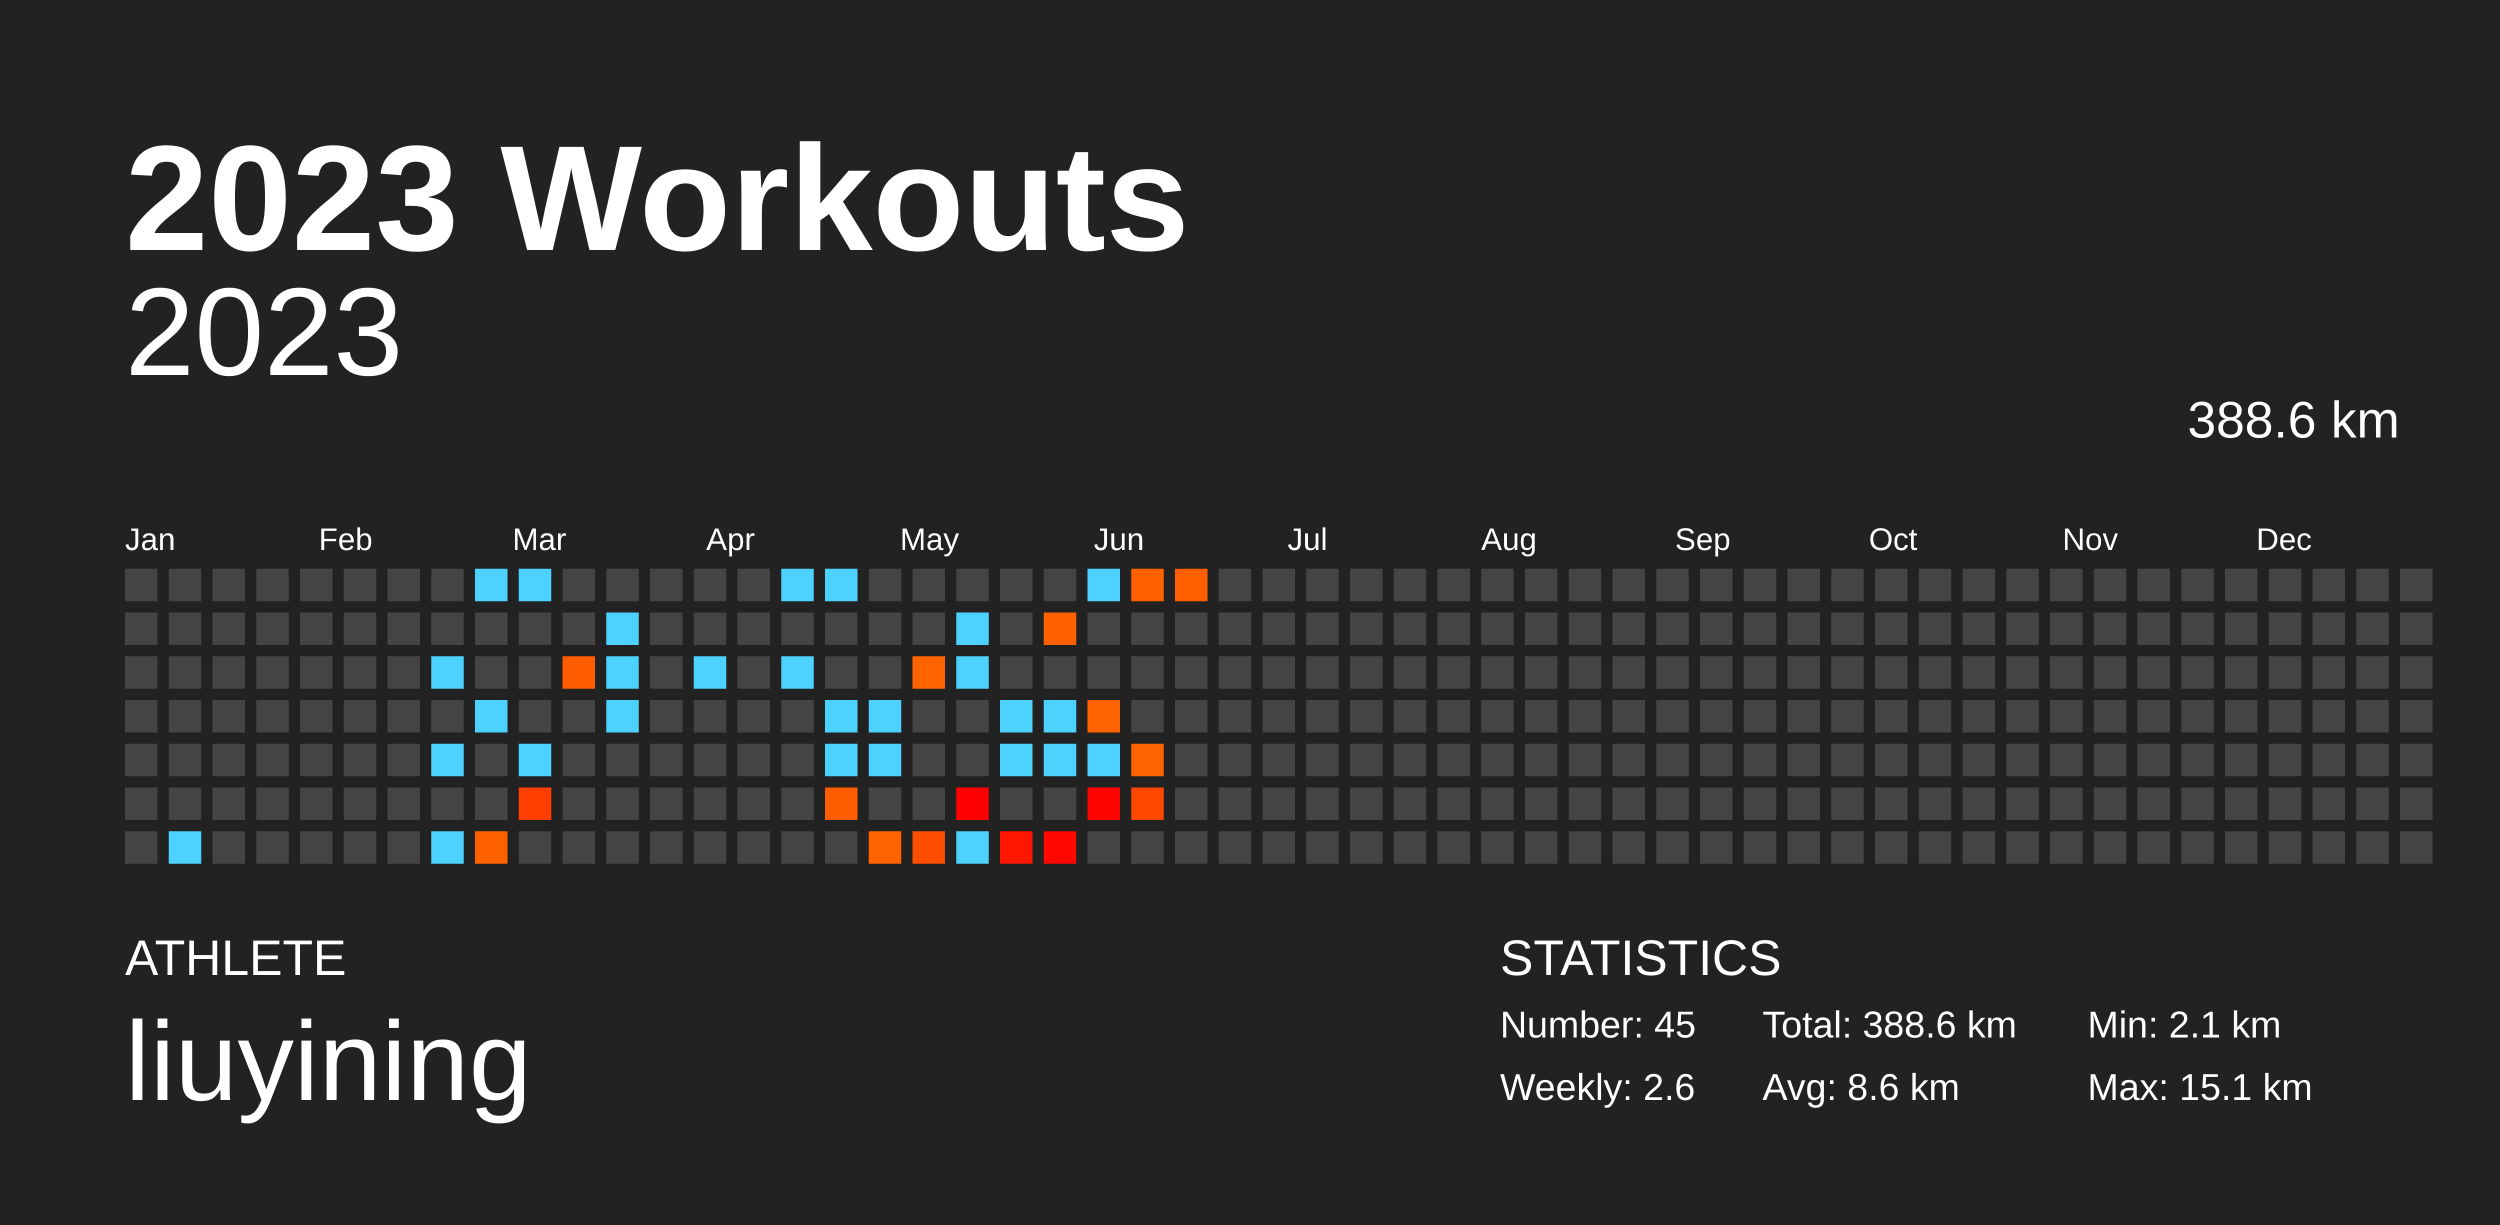
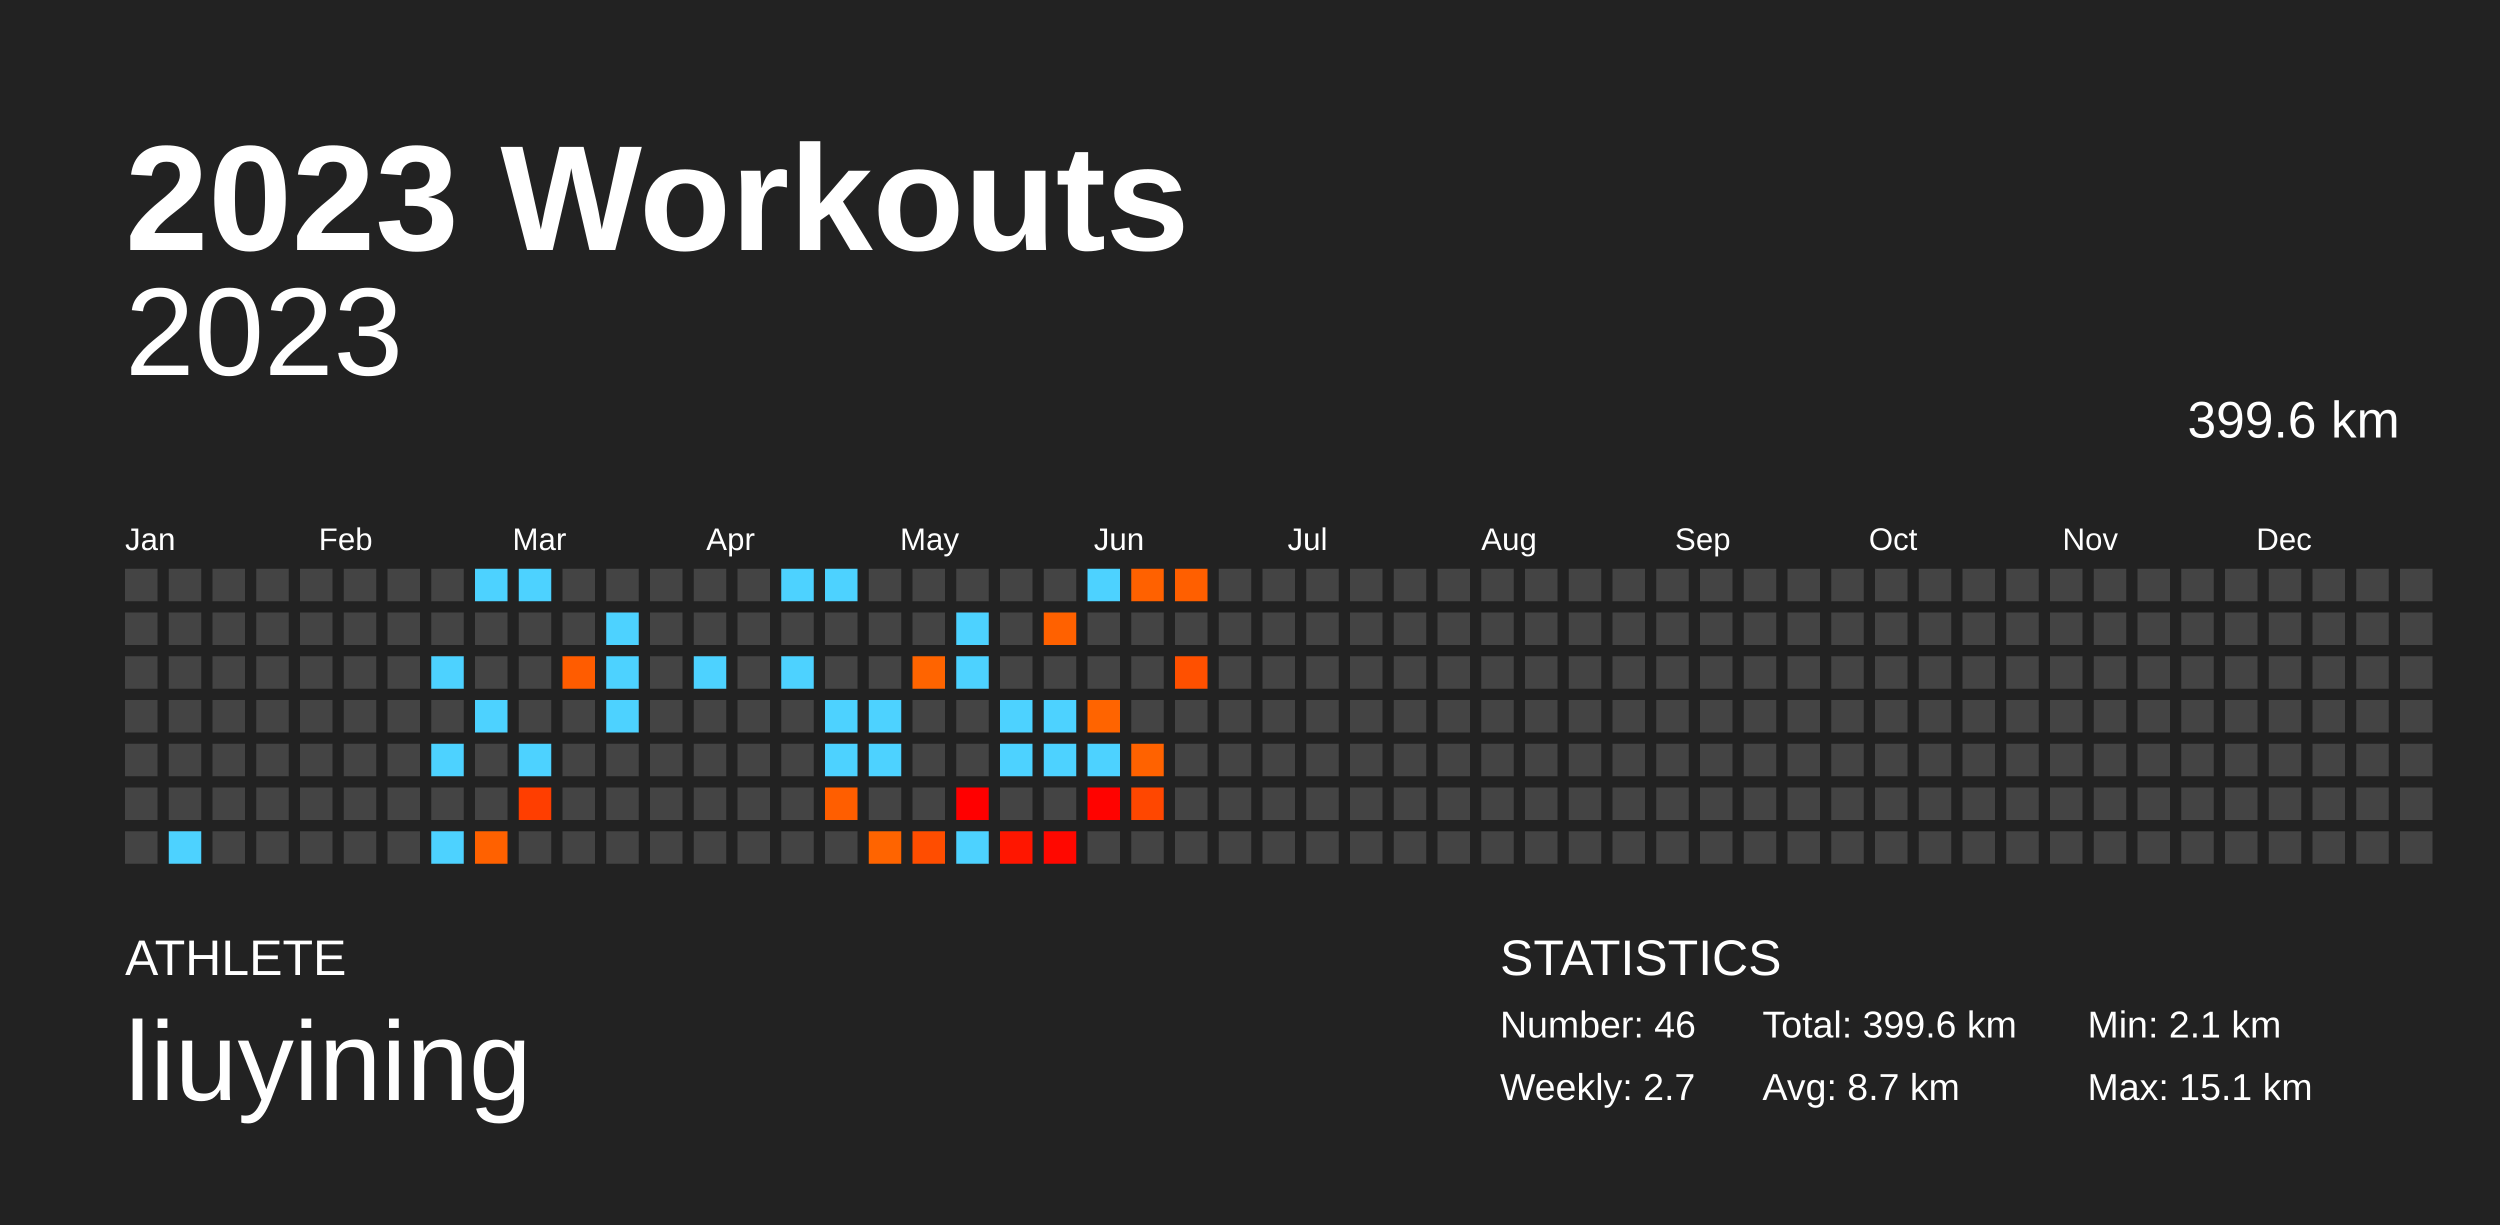
<svg xmlns="http://www.w3.org/2000/svg" baseProfile="full" height="98mm" version="1.1" viewBox="0,0,200,98" width="200mm">
  <defs />
  <rect fill="#222222" height="98" width="200" x="0" y="0" />
  <text fill="#FFFFFF" style="font-size:12px; font-family:Arial; font-weight:bold;" x="10" y="20">2023 Workouts</text>
  <text fill="#FFFFFF" style="font-size:4px; font-family:Arial" x="10" y="78">ATHLETE</text>
  <text fill="#FFFFFF" style="font-size:9px; font-family:Arial" x="10" y="88">liuyining</text>
  <text fill="#FFFFFF" style="font-size:4px; font-family:Arial" x="120" y="78">STATISTICS</text>
-   <text fill="#FFFFFF" style="font-size:3px; font-family:Arial" x="120" y="83">Number: 45</text>
-   <text fill="#FFFFFF" style="font-size:3px; font-family:Arial" x="120" y="88">Weekly: 2.6</text>
-   <text fill="#FFFFFF" style="font-size:3px; font-family:Arial" x="141" y="83">Total: 388.6 km</text>
-   <text fill="#FFFFFF" style="font-size:3px; font-family:Arial" x="141" y="88">Avg: 8.6 km</text>
+   <text fill="#FFFFFF" style="font-size:3px; font-family:Arial" x="120" y="83">Number: 46</text>
+   <text fill="#FFFFFF" style="font-size:3px; font-family:Arial" x="120" y="88">Weekly: 2.7</text>
+   <text fill="#FFFFFF" style="font-size:3px; font-family:Arial" x="141" y="83">Total: 399.6 km</text>
+   <text fill="#FFFFFF" style="font-size:3px; font-family:Arial" x="141" y="88">Avg: 8.7 km</text>
  <text fill="#FFFFFF" style="font-size:3px; font-family:Arial" x="167" y="83">Min: 2.1 km</text>
  <text fill="#FFFFFF" style="font-size:3px; font-family:Arial" x="167" y="88">Max: 15.1 km</text>
  <text alignment-baseline="hanging" fill="#FFFFFF" style="font-size:10.0px; font-family:Arial;" x="10" y="30">2023</text>
-   <text alignment-baseline="hanging" fill="#FFFFFF" style="font-size:4.125px; font-family:Arial;" x="175" y="35">388.6 km</text>
+   <text alignment-baseline="hanging" fill="#FFFFFF" style="font-size:4.125px; font-family:Arial;" x="175" y="35">399.6 km</text>
  <text fill="#FFFFFF" style="font-size:2.5px; font-family:Arial" x="10.0" y="44">Jan</text>
  <text fill="#FFFFFF" style="font-size:2.5px; font-family:Arial" x="25.5" y="44">Feb</text>
  <text fill="#FFFFFF" style="font-size:2.5px; font-family:Arial" x="41.0" y="44">Mar</text>
  <text fill="#FFFFFF" style="font-size:2.5px; font-family:Arial" x="56.5" y="44">Apr</text>
  <text fill="#FFFFFF" style="font-size:2.5px; font-family:Arial" x="72.0" y="44">May</text>
  <text fill="#FFFFFF" style="font-size:2.5px; font-family:Arial" x="87.5" y="44">Jun</text>
  <text fill="#FFFFFF" style="font-size:2.5px; font-family:Arial" x="103.0" y="44">Jul</text>
  <text fill="#FFFFFF" style="font-size:2.5px; font-family:Arial" x="118.5" y="44">Aug</text>
  <text fill="#FFFFFF" style="font-size:2.5px; font-family:Arial" x="134.0" y="44">Sep</text>
  <text fill="#FFFFFF" style="font-size:2.5px; font-family:Arial" x="149.5" y="44">Oct</text>
  <text fill="#FFFFFF" style="font-size:2.5px; font-family:Arial" x="165.0" y="44">Nov</text>
  <text fill="#FFFFFF" style="font-size:2.5px; font-family:Arial" x="180.5" y="44">Dec</text>
  <rect fill="#444444" height="2.6" width="2.6" x="10.0" y="45.5" />
  <rect fill="#444444" height="2.6" width="2.6" x="10.0" y="49.0" />
  <rect fill="#444444" height="2.6" width="2.6" x="10.0" y="52.5" />
  <rect fill="#444444" height="2.6" width="2.6" x="10.0" y="56.0" />
  <rect fill="#444444" height="2.6" width="2.6" x="10.0" y="59.5" />
  <rect fill="#444444" height="2.6" width="2.6" x="10.0" y="63.0" />
  <rect fill="#444444" height="2.6" width="2.6" x="10.0" y="66.5" />
  <rect fill="#444444" height="2.6" width="2.6" x="13.5" y="45.5" />
  <rect fill="#444444" height="2.6" width="2.6" x="13.5" y="49.0" />
  <rect fill="#444444" height="2.6" width="2.6" x="13.5" y="52.5" />
  <rect fill="#444444" height="2.6" width="2.6" x="13.5" y="56.0" />
  <rect fill="#444444" height="2.6" width="2.6" x="13.5" y="59.5" />
  <rect fill="#444444" height="2.6" width="2.6" x="13.5" y="63.0" />
  <rect fill="#4dd2ff" height="2.6" width="2.6" x="13.5" y="66.5" />
  <rect fill="#444444" height="2.6" width="2.6" x="17.0" y="45.5" />
  <rect fill="#444444" height="2.6" width="2.6" x="17.0" y="49.0" />
  <rect fill="#444444" height="2.6" width="2.6" x="17.0" y="52.5" />
  <rect fill="#444444" height="2.6" width="2.6" x="17.0" y="56.0" />
  <rect fill="#444444" height="2.6" width="2.6" x="17.0" y="59.5" />
  <rect fill="#444444" height="2.6" width="2.6" x="17.0" y="63.0" />
  <rect fill="#444444" height="2.6" width="2.6" x="17.0" y="66.5" />
  <rect fill="#444444" height="2.6" width="2.6" x="20.5" y="45.5" />
  <rect fill="#444444" height="2.6" width="2.6" x="20.5" y="49.0" />
  <rect fill="#444444" height="2.6" width="2.6" x="20.5" y="52.5" />
  <rect fill="#444444" height="2.6" width="2.6" x="20.5" y="56.0" />
  <rect fill="#444444" height="2.6" width="2.6" x="20.5" y="59.5" />
  <rect fill="#444444" height="2.6" width="2.6" x="20.5" y="63.0" />
  <rect fill="#444444" height="2.6" width="2.6" x="20.5" y="66.5" />
  <rect fill="#444444" height="2.6" width="2.6" x="24.0" y="45.5" />
  <rect fill="#444444" height="2.6" width="2.6" x="24.0" y="49.0" />
  <rect fill="#444444" height="2.6" width="2.6" x="24.0" y="52.5" />
  <rect fill="#444444" height="2.6" width="2.6" x="24.0" y="56.0" />
  <rect fill="#444444" height="2.6" width="2.6" x="24.0" y="59.5" />
  <rect fill="#444444" height="2.6" width="2.6" x="24.0" y="63.0" />
  <rect fill="#444444" height="2.6" width="2.6" x="24.0" y="66.5" />
  <rect fill="#444444" height="2.6" width="2.6" x="27.5" y="45.5" />
  <rect fill="#444444" height="2.6" width="2.6" x="27.5" y="49.0" />
  <rect fill="#444444" height="2.6" width="2.6" x="27.5" y="52.5" />
  <rect fill="#444444" height="2.6" width="2.6" x="27.5" y="56.0" />
  <rect fill="#444444" height="2.6" width="2.6" x="27.5" y="59.5" />
  <rect fill="#444444" height="2.6" width="2.6" x="27.5" y="63.0" />
  <rect fill="#444444" height="2.6" width="2.6" x="27.5" y="66.5" />
  <rect fill="#444444" height="2.6" width="2.6" x="31.0" y="45.5" />
  <rect fill="#444444" height="2.6" width="2.6" x="31.0" y="49.0" />
  <rect fill="#444444" height="2.6" width="2.6" x="31.0" y="52.5" />
  <rect fill="#444444" height="2.6" width="2.6" x="31.0" y="56.0" />
  <rect fill="#444444" height="2.6" width="2.6" x="31.0" y="59.5" />
  <rect fill="#444444" height="2.6" width="2.6" x="31.0" y="63.0" />
  <rect fill="#444444" height="2.6" width="2.6" x="31.0" y="66.5" />
  <rect fill="#444444" height="2.6" width="2.6" x="34.5" y="45.5" />
  <rect fill="#444444" height="2.6" width="2.6" x="34.5" y="49.0" />
  <rect fill="#4dd2ff" height="2.6" width="2.6" x="34.5" y="52.5" />
  <rect fill="#444444" height="2.6" width="2.6" x="34.5" y="56.0" />
  <rect fill="#4dd2ff" height="2.6" width="2.6" x="34.5" y="59.5" />
  <rect fill="#444444" height="2.6" width="2.6" x="34.5" y="63.0" />
  <rect fill="#4dd2ff" height="2.6" width="2.6" x="34.5" y="66.5" />
  <rect fill="#4dd2ff" height="2.6" width="2.6" x="38.0" y="45.5" />
  <rect fill="#444444" height="2.6" width="2.6" x="38.0" y="49.0" />
  <rect fill="#444444" height="2.6" width="2.6" x="38.0" y="52.5" />
  <rect fill="#4dd2ff" height="2.6" width="2.6" x="38.0" y="56.0" />
  <rect fill="#444444" height="2.6" width="2.6" x="38.0" y="59.5" />
  <rect fill="#444444" height="2.6" width="2.6" x="38.0" y="63.0" />
  <rect fill="#ff6100" height="2.6" width="2.6" x="38.0" y="66.5" />
  <rect fill="#4dd2ff" height="2.6" width="2.6" x="41.5" y="45.5" />
  <rect fill="#444444" height="2.6" width="2.6" x="41.5" y="49.0" />
  <rect fill="#444444" height="2.6" width="2.6" x="41.5" y="52.5" />
  <rect fill="#444444" height="2.6" width="2.6" x="41.5" y="56.0" />
  <rect fill="#4dd2ff" height="2.6" width="2.6" x="41.5" y="59.5" />
  <rect fill="#ff3e00" height="2.6" width="2.6" x="41.5" y="63.0" />
  <rect fill="#444444" height="2.6" width="2.6" x="41.5" y="66.5" />
  <rect fill="#444444" height="2.6" width="2.6" x="45.0" y="45.5" />
  <rect fill="#444444" height="2.6" width="2.6" x="45.0" y="49.0" />
  <rect fill="#ff5c00" height="2.6" width="2.6" x="45.0" y="52.5" />
  <rect fill="#444444" height="2.6" width="2.6" x="45.0" y="56.0" />
  <rect fill="#444444" height="2.6" width="2.6" x="45.0" y="59.5" />
  <rect fill="#444444" height="2.6" width="2.6" x="45.0" y="63.0" />
  <rect fill="#444444" height="2.6" width="2.6" x="45.0" y="66.5" />
  <rect fill="#444444" height="2.6" width="2.6" x="48.5" y="45.5" />
  <rect fill="#4dd2ff" height="2.6" width="2.6" x="48.5" y="49.0" />
  <rect fill="#4dd2ff" height="2.6" width="2.6" x="48.5" y="52.5" />
  <rect fill="#4dd2ff" height="2.6" width="2.6" x="48.5" y="56.0" />
  <rect fill="#444444" height="2.6" width="2.6" x="48.5" y="59.5" />
  <rect fill="#444444" height="2.6" width="2.6" x="48.5" y="63.0" />
  <rect fill="#444444" height="2.6" width="2.6" x="48.5" y="66.5" />
  <rect fill="#444444" height="2.6" width="2.6" x="52.0" y="45.5" />
  <rect fill="#444444" height="2.6" width="2.6" x="52.0" y="49.0" />
  <rect fill="#444444" height="2.6" width="2.6" x="52.0" y="52.5" />
  <rect fill="#444444" height="2.6" width="2.6" x="52.0" y="56.0" />
  <rect fill="#444444" height="2.6" width="2.6" x="52.0" y="59.5" />
  <rect fill="#444444" height="2.6" width="2.6" x="52.0" y="63.0" />
  <rect fill="#444444" height="2.6" width="2.6" x="52.0" y="66.5" />
  <rect fill="#444444" height="2.6" width="2.6" x="55.5" y="45.5" />
  <rect fill="#444444" height="2.6" width="2.6" x="55.5" y="49.0" />
  <rect fill="#4dd2ff" height="2.6" width="2.6" x="55.5" y="52.5" />
  <rect fill="#444444" height="2.6" width="2.6" x="55.5" y="56.0" />
  <rect fill="#444444" height="2.6" width="2.6" x="55.5" y="59.5" />
  <rect fill="#444444" height="2.6" width="2.6" x="55.5" y="63.0" />
  <rect fill="#444444" height="2.6" width="2.6" x="55.5" y="66.5" />
  <rect fill="#444444" height="2.6" width="2.6" x="59.0" y="45.5" />
  <rect fill="#444444" height="2.6" width="2.6" x="59.0" y="49.0" />
  <rect fill="#444444" height="2.6" width="2.6" x="59.0" y="52.5" />
  <rect fill="#444444" height="2.6" width="2.6" x="59.0" y="56.0" />
  <rect fill="#444444" height="2.6" width="2.6" x="59.0" y="59.5" />
  <rect fill="#444444" height="2.6" width="2.6" x="59.0" y="63.0" />
  <rect fill="#444444" height="2.6" width="2.6" x="59.0" y="66.5" />
  <rect fill="#4dd2ff" height="2.6" width="2.6" x="62.5" y="45.5" />
  <rect fill="#444444" height="2.6" width="2.6" x="62.5" y="49.0" />
  <rect fill="#4dd2ff" height="2.6" width="2.6" x="62.5" y="52.5" />
  <rect fill="#444444" height="2.6" width="2.6" x="62.5" y="56.0" />
  <rect fill="#444444" height="2.6" width="2.6" x="62.5" y="59.5" />
  <rect fill="#444444" height="2.6" width="2.6" x="62.5" y="63.0" />
  <rect fill="#444444" height="2.6" width="2.6" x="62.5" y="66.5" />
  <rect fill="#4dd2ff" height="2.6" width="2.6" x="66.0" y="45.5" />
  <rect fill="#444444" height="2.6" width="2.6" x="66.0" y="49.0" />
  <rect fill="#444444" height="2.6" width="2.6" x="66.0" y="52.5" />
  <rect fill="#4dd2ff" height="2.6" width="2.6" x="66.0" y="56.0" />
  <rect fill="#4dd2ff" height="2.6" width="2.6" x="66.0" y="59.5" />
  <rect fill="#ff5e00" height="2.6" width="2.6" x="66.0" y="63.0" />
  <rect fill="#444444" height="2.6" width="2.6" x="66.0" y="66.5" />
  <rect fill="#444444" height="2.6" width="2.6" x="69.5" y="45.5" />
  <rect fill="#444444" height="2.6" width="2.6" x="69.5" y="49.0" />
  <rect fill="#444444" height="2.6" width="2.6" x="69.5" y="52.5" />
  <rect fill="#4dd2ff" height="2.6" width="2.6" x="69.5" y="56.0" />
  <rect fill="#4dd2ff" height="2.6" width="2.6" x="69.5" y="59.5" />
  <rect fill="#444444" height="2.6" width="2.6" x="69.5" y="63.0" />
  <rect fill="#ff6400" height="2.6" width="2.6" x="69.5" y="66.5" />
  <rect fill="#444444" height="2.6" width="2.6" x="73.0" y="45.5" />
  <rect fill="#444444" height="2.6" width="2.6" x="73.0" y="49.0" />
  <rect fill="#ff6400" height="2.6" width="2.6" x="73.0" y="52.5" />
  <rect fill="#444444" height="2.6" width="2.6" x="73.0" y="56.0" />
  <rect fill="#444444" height="2.6" width="2.6" x="73.0" y="59.5" />
  <rect fill="#444444" height="2.6" width="2.6" x="73.0" y="63.0" />
  <rect fill="#ff4d00" height="2.6" width="2.6" x="73.0" y="66.5" />
  <rect fill="#444444" height="2.6" width="2.6" x="76.5" y="45.5" />
  <rect fill="#4dd2ff" height="2.6" width="2.6" x="76.5" y="49.0" />
  <rect fill="#4dd2ff" height="2.6" width="2.6" x="76.5" y="52.5" />
  <rect fill="#444444" height="2.6" width="2.6" x="76.5" y="56.0" />
  <rect fill="#444444" height="2.6" width="2.6" x="76.5" y="59.5" />
  <rect fill="#ff0000" height="2.6" width="2.6" x="76.5" y="63.0" />
  <rect fill="#4dd2ff" height="2.6" width="2.6" x="76.5" y="66.5" />
  <rect fill="#444444" height="2.6" width="2.6" x="80.0" y="45.5" />
  <rect fill="#444444" height="2.6" width="2.6" x="80.0" y="49.0" />
  <rect fill="#444444" height="2.6" width="2.6" x="80.0" y="52.5" />
  <rect fill="#4dd2ff" height="2.6" width="2.6" x="80.0" y="56.0" />
  <rect fill="#4dd2ff" height="2.6" width="2.6" x="80.0" y="59.5" />
  <rect fill="#444444" height="2.6" width="2.6" x="80.0" y="63.0" />
  <rect fill="#ff1600" height="2.6" width="2.6" x="80.0" y="66.5" />
  <rect fill="#444444" height="2.6" width="2.6" x="83.5" y="45.5" />
  <rect fill="#ff6100" height="2.6" width="2.6" x="83.5" y="49.0" />
  <rect fill="#444444" height="2.6" width="2.6" x="83.5" y="52.5" />
  <rect fill="#4dd2ff" height="2.6" width="2.6" x="83.5" y="56.0" />
  <rect fill="#4dd2ff" height="2.6" width="2.6" x="83.5" y="59.5" />
  <rect fill="#444444" height="2.6" width="2.6" x="83.5" y="63.0" />
  <rect fill="#ff0800" height="2.6" width="2.6" x="83.5" y="66.5" />
  <rect fill="#4dd2ff" height="2.6" width="2.6" x="87.0" y="45.5" />
  <rect fill="#444444" height="2.6" width="2.6" x="87.0" y="49.0" />
  <rect fill="#444444" height="2.6" width="2.6" x="87.0" y="52.5" />
  <rect fill="#ff6400" height="2.6" width="2.6" x="87.0" y="56.0" />
  <rect fill="#4dd2ff" height="2.6" width="2.6" x="87.0" y="59.5" />
  <rect fill="#ff0300" height="2.6" width="2.6" x="87.0" y="63.0" />
  <rect fill="#444444" height="2.6" width="2.6" x="87.0" y="66.5" />
  <rect fill="#ff6100" height="2.6" width="2.6" x="90.5" y="45.5" />
  <rect fill="#444444" height="2.6" width="2.6" x="90.5" y="49.0" />
  <rect fill="#444444" height="2.6" width="2.6" x="90.5" y="52.5" />
  <rect fill="#444444" height="2.6" width="2.6" x="90.5" y="56.0" />
  <rect fill="#ff6200" height="2.6" width="2.6" x="90.5" y="59.5" />
  <rect fill="#ff4700" height="2.6" width="2.6" x="90.5" y="63.0" />
  <rect fill="#444444" height="2.6" width="2.6" x="90.5" y="66.5" />
  <rect fill="#ff5f00" height="2.6" width="2.6" x="94.0" y="45.5" />
  <rect fill="#444444" height="2.6" width="2.6" x="94.0" y="49.0" />
-   <rect fill="#444444" height="2.6" width="2.6" x="94.0" y="52.5" />
+   <rect fill="#ff5000" height="2.6" width="2.6" x="94.0" y="52.5" />
  <rect fill="#444444" height="2.6" width="2.6" x="94.0" y="56.0" />
  <rect fill="#444444" height="2.6" width="2.6" x="94.0" y="59.5" />
  <rect fill="#444444" height="2.6" width="2.6" x="94.0" y="63.0" />
  <rect fill="#444444" height="2.6" width="2.6" x="94.0" y="66.5" />
  <rect fill="#444444" height="2.6" width="2.6" x="97.5" y="45.5" />
  <rect fill="#444444" height="2.6" width="2.6" x="97.5" y="49.0" />
  <rect fill="#444444" height="2.6" width="2.6" x="97.5" y="52.5" />
  <rect fill="#444444" height="2.6" width="2.6" x="97.5" y="56.0" />
  <rect fill="#444444" height="2.6" width="2.6" x="97.5" y="59.5" />
  <rect fill="#444444" height="2.6" width="2.6" x="97.5" y="63.0" />
  <rect fill="#444444" height="2.6" width="2.6" x="97.5" y="66.5" />
  <rect fill="#444444" height="2.6" width="2.6" x="101.0" y="45.5" />
  <rect fill="#444444" height="2.6" width="2.6" x="101.0" y="49.0" />
  <rect fill="#444444" height="2.6" width="2.6" x="101.0" y="52.5" />
  <rect fill="#444444" height="2.6" width="2.6" x="101.0" y="56.0" />
  <rect fill="#444444" height="2.6" width="2.6" x="101.0" y="59.5" />
  <rect fill="#444444" height="2.6" width="2.6" x="101.0" y="63.0" />
  <rect fill="#444444" height="2.6" width="2.6" x="101.0" y="66.5" />
  <rect fill="#444444" height="2.6" width="2.6" x="104.5" y="45.5" />
  <rect fill="#444444" height="2.6" width="2.6" x="104.5" y="49.0" />
  <rect fill="#444444" height="2.6" width="2.6" x="104.5" y="52.5" />
  <rect fill="#444444" height="2.6" width="2.6" x="104.5" y="56.0" />
  <rect fill="#444444" height="2.6" width="2.6" x="104.5" y="59.5" />
  <rect fill="#444444" height="2.6" width="2.6" x="104.5" y="63.0" />
  <rect fill="#444444" height="2.6" width="2.6" x="104.5" y="66.5" />
  <rect fill="#444444" height="2.6" width="2.6" x="108.0" y="45.5" />
  <rect fill="#444444" height="2.6" width="2.6" x="108.0" y="49.0" />
  <rect fill="#444444" height="2.6" width="2.6" x="108.0" y="52.5" />
  <rect fill="#444444" height="2.6" width="2.6" x="108.0" y="56.0" />
  <rect fill="#444444" height="2.6" width="2.6" x="108.0" y="59.5" />
  <rect fill="#444444" height="2.6" width="2.6" x="108.0" y="63.0" />
  <rect fill="#444444" height="2.6" width="2.6" x="108.0" y="66.5" />
  <rect fill="#444444" height="2.6" width="2.6" x="111.5" y="45.5" />
  <rect fill="#444444" height="2.6" width="2.6" x="111.5" y="49.0" />
  <rect fill="#444444" height="2.6" width="2.6" x="111.5" y="52.5" />
  <rect fill="#444444" height="2.6" width="2.6" x="111.5" y="56.0" />
  <rect fill="#444444" height="2.6" width="2.6" x="111.5" y="59.5" />
  <rect fill="#444444" height="2.6" width="2.6" x="111.5" y="63.0" />
  <rect fill="#444444" height="2.6" width="2.6" x="111.5" y="66.5" />
  <rect fill="#444444" height="2.6" width="2.6" x="115.0" y="45.5" />
  <rect fill="#444444" height="2.6" width="2.6" x="115.0" y="49.0" />
  <rect fill="#444444" height="2.6" width="2.6" x="115.0" y="52.5" />
  <rect fill="#444444" height="2.6" width="2.6" x="115.0" y="56.0" />
  <rect fill="#444444" height="2.6" width="2.6" x="115.0" y="59.5" />
  <rect fill="#444444" height="2.6" width="2.6" x="115.0" y="63.0" />
  <rect fill="#444444" height="2.6" width="2.6" x="115.0" y="66.5" />
  <rect fill="#444444" height="2.6" width="2.6" x="118.5" y="45.5" />
  <rect fill="#444444" height="2.6" width="2.6" x="118.5" y="49.0" />
  <rect fill="#444444" height="2.6" width="2.6" x="118.5" y="52.5" />
  <rect fill="#444444" height="2.6" width="2.6" x="118.5" y="56.0" />
  <rect fill="#444444" height="2.6" width="2.6" x="118.5" y="59.5" />
  <rect fill="#444444" height="2.6" width="2.6" x="118.5" y="63.0" />
  <rect fill="#444444" height="2.6" width="2.6" x="118.5" y="66.5" />
  <rect fill="#444444" height="2.6" width="2.6" x="122.0" y="45.5" />
  <rect fill="#444444" height="2.6" width="2.6" x="122.0" y="49.0" />
  <rect fill="#444444" height="2.6" width="2.6" x="122.0" y="52.5" />
  <rect fill="#444444" height="2.6" width="2.6" x="122.0" y="56.0" />
  <rect fill="#444444" height="2.6" width="2.6" x="122.0" y="59.5" />
  <rect fill="#444444" height="2.6" width="2.6" x="122.0" y="63.0" />
  <rect fill="#444444" height="2.6" width="2.6" x="122.0" y="66.5" />
  <rect fill="#444444" height="2.6" width="2.6" x="125.5" y="45.5" />
  <rect fill="#444444" height="2.6" width="2.6" x="125.5" y="49.0" />
  <rect fill="#444444" height="2.6" width="2.6" x="125.5" y="52.5" />
  <rect fill="#444444" height="2.6" width="2.6" x="125.5" y="56.0" />
  <rect fill="#444444" height="2.6" width="2.6" x="125.5" y="59.5" />
  <rect fill="#444444" height="2.6" width="2.6" x="125.5" y="63.0" />
  <rect fill="#444444" height="2.6" width="2.6" x="125.5" y="66.5" />
  <rect fill="#444444" height="2.6" width="2.6" x="129.0" y="45.5" />
  <rect fill="#444444" height="2.6" width="2.6" x="129.0" y="49.0" />
  <rect fill="#444444" height="2.6" width="2.6" x="129.0" y="52.5" />
  <rect fill="#444444" height="2.6" width="2.6" x="129.0" y="56.0" />
  <rect fill="#444444" height="2.6" width="2.6" x="129.0" y="59.5" />
  <rect fill="#444444" height="2.6" width="2.6" x="129.0" y="63.0" />
  <rect fill="#444444" height="2.6" width="2.6" x="129.0" y="66.5" />
  <rect fill="#444444" height="2.6" width="2.6" x="132.5" y="45.5" />
  <rect fill="#444444" height="2.6" width="2.6" x="132.5" y="49.0" />
  <rect fill="#444444" height="2.6" width="2.6" x="132.5" y="52.5" />
  <rect fill="#444444" height="2.6" width="2.6" x="132.5" y="56.0" />
  <rect fill="#444444" height="2.6" width="2.6" x="132.5" y="59.5" />
  <rect fill="#444444" height="2.6" width="2.6" x="132.5" y="63.0" />
  <rect fill="#444444" height="2.6" width="2.6" x="132.5" y="66.5" />
  <rect fill="#444444" height="2.6" width="2.6" x="136.0" y="45.5" />
  <rect fill="#444444" height="2.6" width="2.6" x="136.0" y="49.0" />
  <rect fill="#444444" height="2.6" width="2.6" x="136.0" y="52.5" />
  <rect fill="#444444" height="2.6" width="2.6" x="136.0" y="56.0" />
  <rect fill="#444444" height="2.6" width="2.6" x="136.0" y="59.5" />
  <rect fill="#444444" height="2.6" width="2.6" x="136.0" y="63.0" />
  <rect fill="#444444" height="2.6" width="2.6" x="136.0" y="66.5" />
  <rect fill="#444444" height="2.6" width="2.6" x="139.5" y="45.5" />
  <rect fill="#444444" height="2.6" width="2.6" x="139.5" y="49.0" />
  <rect fill="#444444" height="2.6" width="2.6" x="139.5" y="52.5" />
  <rect fill="#444444" height="2.6" width="2.6" x="139.5" y="56.0" />
  <rect fill="#444444" height="2.6" width="2.6" x="139.5" y="59.5" />
  <rect fill="#444444" height="2.6" width="2.6" x="139.5" y="63.0" />
  <rect fill="#444444" height="2.6" width="2.6" x="139.5" y="66.5" />
  <rect fill="#444444" height="2.6" width="2.6" x="143.0" y="45.5" />
  <rect fill="#444444" height="2.6" width="2.6" x="143.0" y="49.0" />
  <rect fill="#444444" height="2.6" width="2.6" x="143.0" y="52.5" />
  <rect fill="#444444" height="2.6" width="2.6" x="143.0" y="56.0" />
  <rect fill="#444444" height="2.6" width="2.6" x="143.0" y="59.5" />
  <rect fill="#444444" height="2.6" width="2.6" x="143.0" y="63.0" />
  <rect fill="#444444" height="2.6" width="2.6" x="143.0" y="66.5" />
  <rect fill="#444444" height="2.6" width="2.6" x="146.5" y="45.5" />
  <rect fill="#444444" height="2.6" width="2.6" x="146.5" y="49.0" />
  <rect fill="#444444" height="2.6" width="2.6" x="146.5" y="52.5" />
  <rect fill="#444444" height="2.6" width="2.6" x="146.5" y="56.0" />
  <rect fill="#444444" height="2.6" width="2.6" x="146.5" y="59.5" />
  <rect fill="#444444" height="2.6" width="2.6" x="146.5" y="63.0" />
  <rect fill="#444444" height="2.6" width="2.6" x="146.5" y="66.5" />
  <rect fill="#444444" height="2.6" width="2.6" x="150.0" y="45.5" />
  <rect fill="#444444" height="2.6" width="2.6" x="150.0" y="49.0" />
  <rect fill="#444444" height="2.6" width="2.6" x="150.0" y="52.5" />
  <rect fill="#444444" height="2.6" width="2.6" x="150.0" y="56.0" />
  <rect fill="#444444" height="2.6" width="2.6" x="150.0" y="59.5" />
  <rect fill="#444444" height="2.6" width="2.6" x="150.0" y="63.0" />
  <rect fill="#444444" height="2.6" width="2.6" x="150.0" y="66.5" />
  <rect fill="#444444" height="2.6" width="2.6" x="153.5" y="45.5" />
  <rect fill="#444444" height="2.6" width="2.6" x="153.5" y="49.0" />
  <rect fill="#444444" height="2.6" width="2.6" x="153.5" y="52.5" />
  <rect fill="#444444" height="2.6" width="2.6" x="153.5" y="56.0" />
  <rect fill="#444444" height="2.6" width="2.6" x="153.5" y="59.5" />
  <rect fill="#444444" height="2.6" width="2.6" x="153.5" y="63.0" />
  <rect fill="#444444" height="2.6" width="2.6" x="153.5" y="66.5" />
  <rect fill="#444444" height="2.6" width="2.6" x="157.0" y="45.5" />
  <rect fill="#444444" height="2.6" width="2.6" x="157.0" y="49.0" />
  <rect fill="#444444" height="2.6" width="2.6" x="157.0" y="52.5" />
  <rect fill="#444444" height="2.6" width="2.6" x="157.0" y="56.0" />
  <rect fill="#444444" height="2.6" width="2.6" x="157.0" y="59.5" />
  <rect fill="#444444" height="2.6" width="2.6" x="157.0" y="63.0" />
  <rect fill="#444444" height="2.6" width="2.6" x="157.0" y="66.5" />
  <rect fill="#444444" height="2.6" width="2.6" x="160.5" y="45.5" />
  <rect fill="#444444" height="2.6" width="2.6" x="160.5" y="49.0" />
  <rect fill="#444444" height="2.6" width="2.6" x="160.5" y="52.5" />
  <rect fill="#444444" height="2.6" width="2.6" x="160.5" y="56.0" />
  <rect fill="#444444" height="2.6" width="2.6" x="160.5" y="59.5" />
  <rect fill="#444444" height="2.6" width="2.6" x="160.5" y="63.0" />
  <rect fill="#444444" height="2.6" width="2.6" x="160.5" y="66.5" />
  <rect fill="#444444" height="2.6" width="2.6" x="164.0" y="45.5" />
  <rect fill="#444444" height="2.6" width="2.6" x="164.0" y="49.0" />
  <rect fill="#444444" height="2.6" width="2.6" x="164.0" y="52.5" />
  <rect fill="#444444" height="2.6" width="2.6" x="164.0" y="56.0" />
  <rect fill="#444444" height="2.6" width="2.6" x="164.0" y="59.5" />
  <rect fill="#444444" height="2.6" width="2.6" x="164.0" y="63.0" />
  <rect fill="#444444" height="2.6" width="2.6" x="164.0" y="66.5" />
  <rect fill="#444444" height="2.6" width="2.6" x="167.5" y="45.5" />
  <rect fill="#444444" height="2.6" width="2.6" x="167.5" y="49.0" />
  <rect fill="#444444" height="2.6" width="2.6" x="167.5" y="52.5" />
  <rect fill="#444444" height="2.6" width="2.6" x="167.5" y="56.0" />
  <rect fill="#444444" height="2.6" width="2.6" x="167.5" y="59.5" />
  <rect fill="#444444" height="2.6" width="2.6" x="167.5" y="63.0" />
  <rect fill="#444444" height="2.6" width="2.6" x="167.5" y="66.5" />
  <rect fill="#444444" height="2.6" width="2.6" x="171.0" y="45.5" />
  <rect fill="#444444" height="2.6" width="2.6" x="171.0" y="49.0" />
  <rect fill="#444444" height="2.6" width="2.6" x="171.0" y="52.5" />
  <rect fill="#444444" height="2.6" width="2.6" x="171.0" y="56.0" />
  <rect fill="#444444" height="2.6" width="2.6" x="171.0" y="59.5" />
  <rect fill="#444444" height="2.6" width="2.6" x="171.0" y="63.0" />
  <rect fill="#444444" height="2.6" width="2.6" x="171.0" y="66.5" />
  <rect fill="#444444" height="2.6" width="2.6" x="174.5" y="45.5" />
  <rect fill="#444444" height="2.6" width="2.6" x="174.5" y="49.0" />
  <rect fill="#444444" height="2.6" width="2.6" x="174.5" y="52.5" />
  <rect fill="#444444" height="2.6" width="2.6" x="174.5" y="56.0" />
  <rect fill="#444444" height="2.6" width="2.6" x="174.5" y="59.5" />
  <rect fill="#444444" height="2.6" width="2.6" x="174.5" y="63.0" />
  <rect fill="#444444" height="2.6" width="2.6" x="174.5" y="66.5" />
  <rect fill="#444444" height="2.6" width="2.6" x="178.0" y="45.5" />
  <rect fill="#444444" height="2.6" width="2.6" x="178.0" y="49.0" />
  <rect fill="#444444" height="2.6" width="2.6" x="178.0" y="52.5" />
  <rect fill="#444444" height="2.6" width="2.6" x="178.0" y="56.0" />
  <rect fill="#444444" height="2.6" width="2.6" x="178.0" y="59.5" />
  <rect fill="#444444" height="2.6" width="2.6" x="178.0" y="63.0" />
  <rect fill="#444444" height="2.6" width="2.6" x="178.0" y="66.5" />
  <rect fill="#444444" height="2.6" width="2.6" x="181.5" y="45.5" />
  <rect fill="#444444" height="2.6" width="2.6" x="181.5" y="49.0" />
  <rect fill="#444444" height="2.6" width="2.6" x="181.5" y="52.5" />
  <rect fill="#444444" height="2.6" width="2.6" x="181.5" y="56.0" />
  <rect fill="#444444" height="2.6" width="2.6" x="181.5" y="59.5" />
  <rect fill="#444444" height="2.6" width="2.6" x="181.5" y="63.0" />
  <rect fill="#444444" height="2.6" width="2.6" x="181.5" y="66.5" />
  <rect fill="#444444" height="2.6" width="2.6" x="185.0" y="45.5" />
  <rect fill="#444444" height="2.6" width="2.6" x="185.0" y="49.0" />
  <rect fill="#444444" height="2.6" width="2.6" x="185.0" y="52.5" />
  <rect fill="#444444" height="2.6" width="2.6" x="185.0" y="56.0" />
  <rect fill="#444444" height="2.6" width="2.6" x="185.0" y="59.5" />
  <rect fill="#444444" height="2.6" width="2.6" x="185.0" y="63.0" />
  <rect fill="#444444" height="2.6" width="2.6" x="185.0" y="66.5" />
  <rect fill="#444444" height="2.6" width="2.6" x="188.5" y="45.5" />
  <rect fill="#444444" height="2.6" width="2.6" x="188.5" y="49.0" />
  <rect fill="#444444" height="2.6" width="2.6" x="188.5" y="52.5" />
  <rect fill="#444444" height="2.6" width="2.6" x="188.5" y="56.0" />
  <rect fill="#444444" height="2.6" width="2.6" x="188.5" y="59.5" />
  <rect fill="#444444" height="2.6" width="2.6" x="188.5" y="63.0" />
  <rect fill="#444444" height="2.6" width="2.6" x="188.5" y="66.5" />
  <rect fill="#444444" height="2.6" width="2.6" x="192.0" y="45.5" />
  <rect fill="#444444" height="2.6" width="2.6" x="192.0" y="49.0" />
  <rect fill="#444444" height="2.6" width="2.6" x="192.0" y="52.5" />
  <rect fill="#444444" height="2.6" width="2.6" x="192.0" y="56.0" />
  <rect fill="#444444" height="2.6" width="2.6" x="192.0" y="59.5" />
  <rect fill="#444444" height="2.6" width="2.6" x="192.0" y="63.0" />
  <rect fill="#444444" height="2.6" width="2.6" x="192.0" y="66.5" />
</svg>
